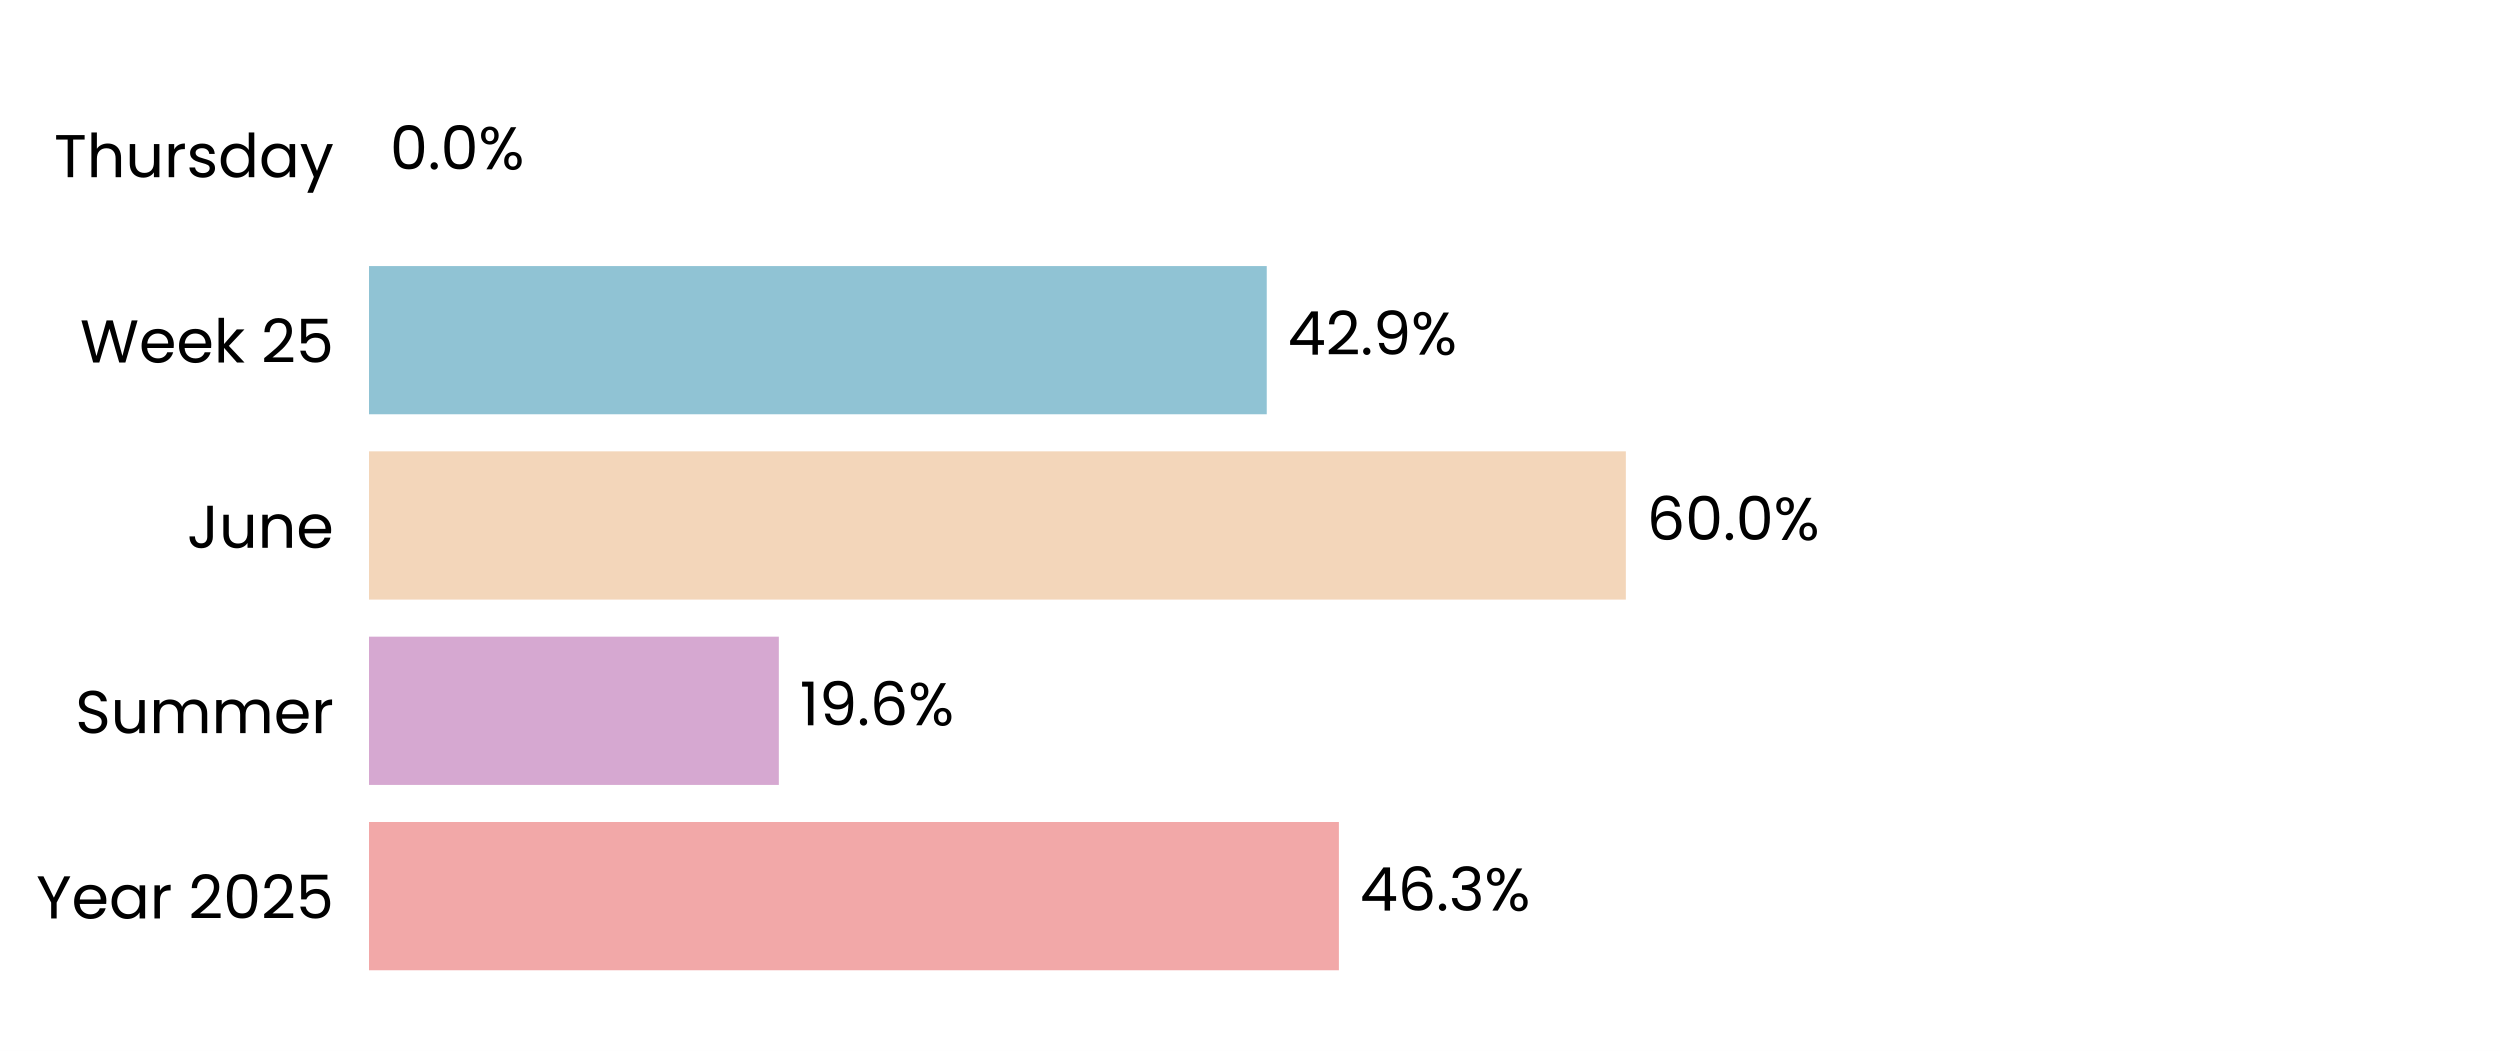
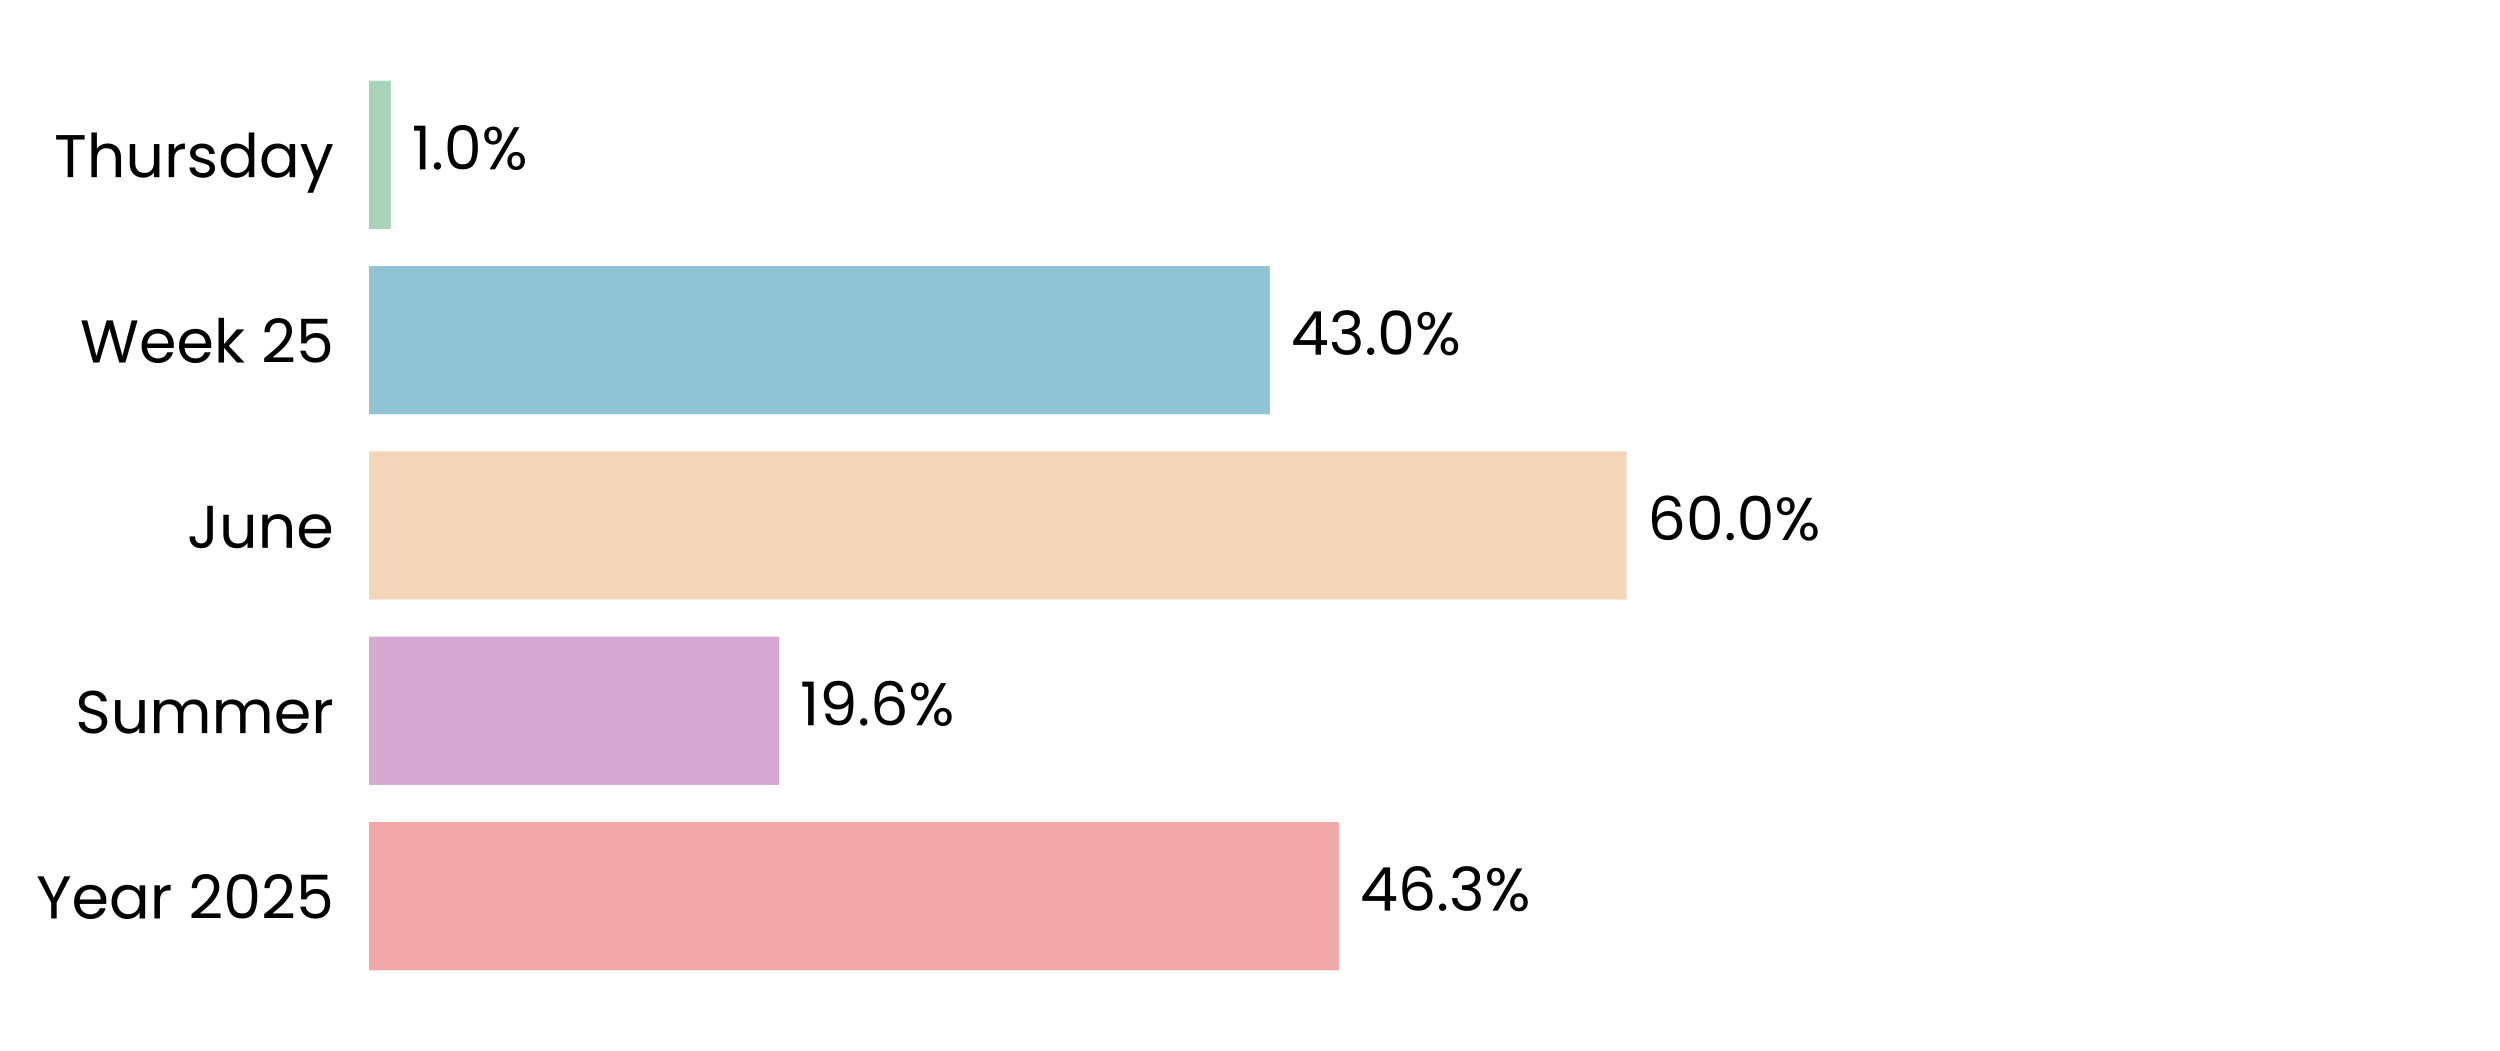
<svg xmlns="http://www.w3.org/2000/svg" xmlns:xlink="http://www.w3.org/1999/xlink" width="496.691pt" height="208.8pt" viewBox="0 0 496.691 208.8" version="1.1">
  <defs>
    <style type="text/css">*{stroke-linejoin: round; stroke-linecap: butt}</style>
  </defs>
  <g id="figure_1">
    <g id="patch_1">
      <path d="M 0 208.8  L 496.691 208.8  L 496.691 0  L 0 0  z " style="fill: #ffffff" />
    </g>
    <g id="axes_1">
      <g id="patch_2">
        <path d="M 73.311 201.6  L 489.491 201.6  L 489.491 7.2  L 73.311 7.2  z " style="fill: #ffffff" />
      </g>
      <g id="patch_3">
-         <path d="M 73.311 192.764  L 266.008 192.764  L 266.008 163.309  L 73.311 163.309  z " clip-path="url(#pdd61f15561)" style="fill: #f2a8a8" />
+         <path d="M 73.311 192.764  L 266.02 192.764  L 266.02 163.309  L 73.311 163.309  z " clip-path="url(#pe5a82be39e)" style="fill: #f2a8a8" />
      </g>
      <g id="patch_4">
-         <path d="M 73.311 155.945  L 154.738 155.945  L 154.738 126.491  L 73.311 126.491  z " clip-path="url(#pdd61f15561)" style="fill: #d6a8d1" />
+         <path d="M 73.311 155.945  L 154.785 155.945  L 154.785 126.491  L 73.311 126.491  z " clip-path="url(#pe5a82be39e)" style="fill: #d6a8d1" />
      </g>
      <g id="patch_5">
-         <path d="M 73.311 119.127  L 323.019 119.127  L 323.019 89.673  L 73.311 89.673  z " clip-path="url(#pdd61f15561)" style="fill: #f3d6ba" />
+         <path d="M 73.311 119.127  L 323.164 119.127  L 323.164 89.673  L 73.311 89.673  z " clip-path="url(#pe5a82be39e)" style="fill: #f3d6ba" />
      </g>
      <g id="patch_6">
-         <path d="M 73.311 82.309  L 251.674 82.309  L 251.674 52.855  L 73.311 52.855  z " clip-path="url(#pdd61f15561)" style="fill: #90c3d4" />
+         <path d="M 73.311 82.309  L 252.293 82.309  L 252.293 52.855  L 73.311 52.855  z " clip-path="url(#pe5a82be39e)" style="fill: #90c3d4" />
      </g>
      <g id="patch_7">
-         <path d="M 73.311 45.491  L 73.311 45.491  L 73.311 16.036  L 73.311 16.036  z " clip-path="url(#pdd61f15561)" style="fill: #a8d5ba" />
+         <path d="M 73.311 45.491  L 77.646 45.491  L 77.646 16.036  L 73.311 16.036  z " clip-path="url(#pe5a82be39e)" style="fill: #a8d5ba" />
      </g>
      <g id="matplotlib.axis_1">
        <g id="ytick_1">
          <g id="text_1">
            <g transform="translate(7.2 182.4764) scale(0.12 -0.12)">
              <defs>
                <path id="Poppins-Regular-59" d="M 3616 4461  L 2163 1683  L 2163 0  L 1581 0  L 1581 1683  L 122 4461  L 768 4461  L 1869 2202  L 2970 4461  L 3616 4461  z " transform="scale(0.015625)" />
                <path id="Poppins-Regular-65" d="M 3693 1888  Q 3693 1722 3674 1536  L 870 1536  Q 902 1018 1225 726  Q 1549 435 2010 435  Q 2387 435 2640 611  Q 2893 787 2995 1082  L 3622 1082  Q 3482 576 3059 259  Q 2637 -58 2010 -58  Q 1510 -58 1116 166  Q 723 390 499 803  Q 275 1216 275 1760  Q 275 2304 492 2713  Q 710 3123 1104 3344  Q 1498 3565 2010 3565  Q 2509 3565 2893 3347  Q 3277 3130 3485 2749  Q 3693 2368 3693 1888  z M 3091 2010  Q 3091 2342 2944 2582  Q 2797 2822 2544 2947  Q 2291 3072 1984 3072  Q 1542 3072 1232 2790  Q 922 2509 877 2010  L 3091 2010  z " transform="scale(0.015625)" />
                <path id="Poppins-Regular-61" d="M 275 1766  Q 275 2304 492 2710  Q 710 3117 1091 3341  Q 1472 3565 1939 3565  Q 2400 3565 2739 3366  Q 3078 3168 3245 2867  L 3245 3507  L 3834 3507  L 3834 0  L 3245 0  L 3245 653  Q 3072 346 2729 144  Q 2387 -58 1933 -58  Q 1466 -58 1088 172  Q 710 403 492 819  Q 275 1235 275 1766  z M 3245 1760  Q 3245 2157 3085 2451  Q 2925 2746 2653 2902  Q 2381 3059 2054 3059  Q 1728 3059 1459 2905  Q 1190 2752 1030 2457  Q 870 2163 870 1766  Q 870 1363 1030 1065  Q 1190 768 1459 611  Q 1728 454 2054 454  Q 2381 454 2653 611  Q 2925 768 3085 1065  Q 3245 1363 3245 1760  z " transform="scale(0.015625)" />
                <path id="Poppins-Regular-72" d="M 1075 2938  Q 1229 3238 1513 3404  Q 1798 3571 2208 3571  L 2208 2970  L 2054 2970  Q 1075 2970 1075 1907  L 1075 0  L 493 0  L 493 3507  L 1075 3507  L 1075 2938  z " transform="scale(0.015625)" />
                <path id="Poppins-Regular-20" transform="scale(0.015625)" />
                <path id="Poppins-Regular-32" d="M 326 467  Q 1139 1120 1600 1539  Q 2061 1958 2377 2416  Q 2694 2874 2694 3315  Q 2694 3731 2492 3971  Q 2291 4211 1843 4211  Q 1408 4211 1168 3939  Q 928 3667 909 3213  L 346 3213  Q 371 3930 780 4320  Q 1190 4710 1837 4710  Q 2496 4710 2883 4345  Q 3270 3981 3270 3341  Q 3270 2810 2953 2307  Q 2637 1805 2233 1424  Q 1830 1043 1203 538  L 3405 538  L 3405 51  L 326 51  L 326 467  z " transform="scale(0.015625)" />
                <path id="Poppins-Regular-30" d="M 397 2362  Q 397 3462 755 4080  Q 1114 4698 2010 4698  Q 2899 4698 3257 4080  Q 3616 3462 3616 2362  Q 3616 1242 3257 621  Q 2899 0 2010 0  Q 1114 0 755 621  Q 397 1242 397 2362  z M 3040 2362  Q 3040 2918 2966 3305  Q 2893 3693 2665 3929  Q 2438 4166 2010 4166  Q 1574 4166 1347 3929  Q 1120 3693 1046 3305  Q 973 2918 973 2362  Q 973 1786 1046 1395  Q 1120 1005 1347 768  Q 1574 531 2010 531  Q 2438 531 2665 768  Q 2893 1005 2966 1395  Q 3040 1786 3040 2362  z " transform="scale(0.015625)" />
                <path id="Poppins-Regular-35" d="M 3347 4122  L 1101 4122  L 1101 2662  Q 1248 2867 1536 2998  Q 1824 3130 2157 3130  Q 2688 3130 3021 2909  Q 3354 2688 3498 2339  Q 3642 1990 3642 1600  Q 3642 1139 3469 774  Q 3296 410 2941 198  Q 2586 -13 2061 -13  Q 1389 -13 973 332  Q 557 678 467 1254  L 1037 1254  Q 1120 890 1389 685  Q 1658 480 2067 480  Q 2573 480 2829 784  Q 3085 1088 3085 1587  Q 3085 2086 2829 2358  Q 2573 2630 2074 2630  Q 1734 2630 1481 2467  Q 1229 2304 1114 2022  L 563 2022  L 563 4634  L 3347 4634  L 3347 4122  z " transform="scale(0.015625)" />
              </defs>
              <use xlink:href="#Poppins-Regular-59" />
              <use xlink:href="#Poppins-Regular-65" transform="translate(58.39999 0)" />
              <use xlink:href="#Poppins-Regular-61" transform="translate(120.4 0)" />
              <use xlink:href="#Poppins-Regular-72" transform="translate(188 0)" />
              <use xlink:href="#Poppins-Regular-20" transform="translate(225.3 0)" />
              <use xlink:href="#Poppins-Regular-32" transform="translate(252 0)" />
              <use xlink:href="#Poppins-Regular-30" transform="translate(309.4999 0)" />
              <use xlink:href="#Poppins-Regular-32" transform="translate(372.2999 0)" />
              <use xlink:href="#Poppins-Regular-35" transform="translate(429.7999 0)" />
            </g>
          </g>
        </g>
        <g id="ytick_2">
          <g id="text_2">
            <g transform="translate(14.95125 145.6582) scale(0.12 -0.12)">
              <defs>
                <path id="Poppins-Regular-53" d="M 1907 -45  Q 1466 -45 1117 112  Q 768 269 569 547  Q 371 826 365 1190  L 986 1190  Q 1018 877 1245 662  Q 1472 448 1907 448  Q 2323 448 2563 656  Q 2803 864 2803 1190  Q 2803 1446 2662 1606  Q 2522 1766 2310 1849  Q 2099 1933 1741 2029  Q 1299 2144 1033 2259  Q 768 2374 579 2620  Q 390 2867 390 3283  Q 390 3648 576 3929  Q 762 4211 1098 4364  Q 1434 4518 1869 4518  Q 2496 4518 2896 4204  Q 3296 3891 3347 3373  L 2707 3373  Q 2675 3629 2438 3824  Q 2202 4019 1811 4019  Q 1446 4019 1216 3830  Q 986 3642 986 3302  Q 986 3059 1123 2905  Q 1261 2752 1462 2672  Q 1664 2592 2029 2490  Q 2470 2368 2739 2249  Q 3008 2131 3200 1884  Q 3392 1638 3392 1216  Q 3392 890 3219 602  Q 3046 314 2707 134  Q 2368 -45 1907 -45  z " transform="scale(0.015625)" />
                <path id="Poppins-Regular-75" d="M 3603 3507  L 3603 0  L 3021 0  L 3021 518  Q 2854 250 2556 99  Q 2259 -51 1901 -51  Q 1491 -51 1164 118  Q 838 288 649 627  Q 461 966 461 1453  L 461 3507  L 1037 3507  L 1037 1530  Q 1037 1011 1299 732  Q 1562 454 2016 454  Q 2483 454 2752 742  Q 3021 1030 3021 1581  L 3021 3507  L 3603 3507  z " transform="scale(0.015625)" />
                <path id="Poppins-Regular-6d" d="M 4710 3571  Q 5120 3571 5440 3401  Q 5760 3232 5945 2893  Q 6131 2554 6131 2067  L 6131 0  L 5555 0  L 5555 1984  Q 5555 2509 5296 2787  Q 5037 3066 4595 3066  Q 4141 3066 3872 2774  Q 3603 2483 3603 1933  L 3603 0  L 3027 0  L 3027 1984  Q 3027 2509 2768 2787  Q 2509 3066 2067 3066  Q 1613 3066 1344 2774  Q 1075 2483 1075 1933  L 1075 0  L 493 0  L 493 3507  L 1075 3507  L 1075 3002  Q 1248 3277 1539 3424  Q 1830 3571 2182 3571  Q 2624 3571 2963 3372  Q 3302 3174 3469 2790  Q 3616 3162 3955 3366  Q 4294 3571 4710 3571  z " transform="scale(0.015625)" />
              </defs>
              <use xlink:href="#Poppins-Regular-53" />
              <use xlink:href="#Poppins-Regular-75" transform="translate(58.7 0)" />
              <use xlink:href="#Poppins-Regular-6d" transform="translate(122.7 0)" />
              <use xlink:href="#Poppins-Regular-6d" transform="translate(225.7 0)" />
              <use xlink:href="#Poppins-Regular-65" transform="translate(328.7 0)" />
              <use xlink:href="#Poppins-Regular-72" transform="translate(390.6999 0)" />
            </g>
          </g>
        </g>
        <g id="ytick_3">
          <g id="text_3">
            <g transform="translate(37.15125 108.84) scale(0.12 -0.12)">
              <defs>
                <path id="Poppins-Regular-4a" d="M 2739 4461  L 2739 1165  Q 2739 614 2400 284  Q 2061 -45 1504 -45  Q 941 -45 601 291  Q 262 627 262 1210  L 845 1210  Q 851 883 1014 678  Q 1178 474 1504 474  Q 1830 474 1990 669  Q 2150 864 2150 1165  L 2150 4461  L 2739 4461  z " transform="scale(0.015625)" />
                <path id="Poppins-Regular-6e" d="M 2202 3571  Q 2842 3571 3238 3184  Q 3635 2797 3635 2067  L 3635 0  L 3059 0  L 3059 1984  Q 3059 2509 2796 2787  Q 2534 3066 2080 3066  Q 1619 3066 1347 2778  Q 1075 2490 1075 1939  L 1075 0  L 493 0  L 493 3507  L 1075 3507  L 1075 3008  Q 1248 3277 1545 3424  Q 1843 3571 2202 3571  z " transform="scale(0.015625)" />
              </defs>
              <use xlink:href="#Poppins-Regular-4a" />
              <use xlink:href="#Poppins-Regular-75" transform="translate(52.99999 0)" />
              <use xlink:href="#Poppins-Regular-6e" transform="translate(117 0)" />
              <use xlink:href="#Poppins-Regular-65" transform="translate(181 0)" />
            </g>
          </g>
        </g>
        <g id="ytick_4">
          <g id="text_4">
            <g transform="translate(15.9 72.02182) scale(0.12 -0.12)">
              <defs>
                <path id="Poppins-Regular-57" d="M 6099 4461  L 4806 0  L 4154 0  L 3117 3590  L 2042 0  L 1395 -6  L 147 4461  L 768 4461  L 1741 678  L 2816 4461  L 3469 4461  L 4493 691  L 5472 4461  L 6099 4461  z " transform="scale(0.015625)" />
                <path id="Poppins-Regular-6b" d="M 2451 0  L 1075 1549  L 1075 0  L 493 0  L 493 4736  L 1075 4736  L 1075 1952  L 2426 3507  L 3238 3507  L 1587 1760  L 3245 0  L 2451 0  z " transform="scale(0.015625)" />
              </defs>
              <use xlink:href="#Poppins-Regular-57" />
              <use xlink:href="#Poppins-Regular-65" transform="translate(97.59999 0)" />
              <use xlink:href="#Poppins-Regular-65" transform="translate(159.6 0)" />
              <use xlink:href="#Poppins-Regular-6b" transform="translate(221.6 0)" />
              <use xlink:href="#Poppins-Regular-20" transform="translate(273.0999 0)" />
              <use xlink:href="#Poppins-Regular-32" transform="translate(299.7999 0)" />
              <use xlink:href="#Poppins-Regular-35" transform="translate(357.2999 0)" />
            </g>
          </g>
        </g>
        <g id="ytick_5">
          <g id="text_5">
            <g transform="translate(10.74188 35.20364) scale(0.12 -0.12)">
              <defs>
                <path id="Poppins-Regular-54" d="M 3238 4461  L 3238 3987  L 2022 3987  L 2022 0  L 1440 0  L 1440 3987  L 218 3987  L 218 4461  L 3238 4461  z " transform="scale(0.015625)" />
                <path id="Poppins-Regular-68" d="M 2234 3571  Q 2630 3571 2950 3401  Q 3270 3232 3452 2893  Q 3635 2554 3635 2067  L 3635 0  L 3059 0  L 3059 1984  Q 3059 2509 2796 2787  Q 2534 3066 2080 3066  Q 1619 3066 1347 2778  Q 1075 2490 1075 1939  L 1075 0  L 493 0  L 493 4736  L 1075 4736  L 1075 3008  Q 1248 3277 1552 3424  Q 1856 3571 2234 3571  z " transform="scale(0.015625)" />
                <path id="Poppins-Regular-73" d="M 1734 -58  Q 1331 -58 1011 80  Q 691 218 505 464  Q 320 710 301 1030  L 902 1030  Q 928 768 1149 601  Q 1370 435 1728 435  Q 2061 435 2253 582  Q 2445 730 2445 954  Q 2445 1184 2240 1296  Q 2035 1408 1606 1517  Q 1216 1619 969 1724  Q 723 1830 547 2038  Q 371 2246 371 2586  Q 371 2854 531 3078  Q 691 3302 985 3433  Q 1280 3565 1658 3565  Q 2240 3565 2598 3270  Q 2957 2976 2982 2464  L 2400 2464  Q 2381 2739 2179 2905  Q 1978 3072 1638 3072  Q 1325 3072 1139 2937  Q 954 2803 954 2586  Q 954 2413 1066 2301  Q 1178 2189 1347 2121  Q 1517 2054 1818 1971  Q 2195 1869 2432 1769  Q 2669 1670 2838 1472  Q 3008 1274 3014 954  Q 3014 666 2854 435  Q 2694 205 2403 73  Q 2112 -58 1734 -58  z " transform="scale(0.015625)" />
                <path id="Poppins-Regular-64" d="M 275 1766  Q 275 2304 492 2710  Q 710 3117 1091 3341  Q 1472 3565 1946 3565  Q 2355 3565 2707 3376  Q 3059 3187 3245 2880  L 3245 4736  L 3834 4736  L 3834 0  L 3245 0  L 3245 659  Q 3072 346 2733 144  Q 2394 -58 1939 -58  Q 1472 -58 1091 172  Q 710 403 492 819  Q 275 1235 275 1766  z M 3245 1760  Q 3245 2157 3085 2451  Q 2925 2746 2653 2902  Q 2381 3059 2054 3059  Q 1728 3059 1459 2905  Q 1190 2752 1030 2457  Q 870 2163 870 1766  Q 870 1363 1030 1065  Q 1190 768 1459 611  Q 1728 454 2054 454  Q 2381 454 2653 611  Q 2925 768 3085 1065  Q 3245 1363 3245 1760  z " transform="scale(0.015625)" />
                <path id="Poppins-Regular-79" d="M 3514 3507  L 1402 -1651  L 800 -1651  L 1491 38  L 77 3507  L 723 3507  L 1824 666  L 2912 3507  L 3514 3507  z " transform="scale(0.015625)" />
              </defs>
              <use xlink:href="#Poppins-Regular-54" />
              <use xlink:href="#Poppins-Regular-68" transform="translate(54.09999 0)" />
              <use xlink:href="#Poppins-Regular-75" transform="translate(118.1 0)" />
              <use xlink:href="#Poppins-Regular-72" transform="translate(182.1 0)" />
              <use xlink:href="#Poppins-Regular-73" transform="translate(219.3999 0)" />
              <use xlink:href="#Poppins-Regular-64" transform="translate(271.5999 0)" />
              <use xlink:href="#Poppins-Regular-61" transform="translate(339.1999 0)" />
              <use xlink:href="#Poppins-Regular-79" transform="translate(406.7999 0)" />
            </g>
          </g>
        </g>
      </g>
      <g id="text_6">
-         <g transform="translate(270.1701 180.9164) scale(0.12 -0.12)">
+         <g transform="translate(270.182 180.9164) scale(0.12 -0.12)">
          <defs>
            <path id="Poppins-Regular-34" d="M 256 1030  L 256 1472  L 2502 4582  L 3200 4582  L 3200 1536  L 3840 1536  L 3840 1030  L 3200 1030  L 3200 0  L 2624 0  L 2624 1030  L 256 1030  z M 2650 3974  L 928 1536  L 2650 1536  L 2650 3974  z " transform="scale(0.015625)" />
            <path id="Poppins-Regular-36" d="M 2976 3526  Q 2835 4237 2099 4237  Q 1530 4237 1248 3798  Q 966 3360 973 2355  Q 1120 2688 1462 2877  Q 1805 3066 2227 3066  Q 2886 3066 3280 2656  Q 3674 2246 3674 1523  Q 3674 1088 3504 742  Q 3334 397 2992 192  Q 2650 -13 2163 -13  Q 1504 -13 1133 281  Q 762 576 614 1094  Q 467 1613 467 2374  Q 467 4723 2106 4723  Q 2733 4723 3091 4384  Q 3450 4045 3514 3526  L 2976 3526  z M 2106 2573  Q 1830 2573 1587 2461  Q 1344 2349 1193 2121  Q 1043 1894 1043 1568  Q 1043 1082 1324 778  Q 1606 474 2131 474  Q 2579 474 2844 752  Q 3110 1030 3110 1504  Q 3110 2003 2854 2288  Q 2598 2573 2106 2573  z " transform="scale(0.015625)" />
            <path id="Poppins-Regular-2e" d="M 678 -38  Q 512 -38 397 77  Q 282 192 282 358  Q 282 525 397 640  Q 512 755 678 755  Q 838 755 950 640  Q 1062 525 1062 358  Q 1062 192 950 77  Q 838 -38 678 -38  z " transform="scale(0.015625)" />
            <path id="Poppins-Regular-33" d="M 384 3462  Q 429 4051 838 4384  Q 1248 4717 1901 4717  Q 2336 4717 2653 4560  Q 2970 4403 3133 4134  Q 3296 3866 3296 3526  Q 3296 3130 3069 2842  Q 2842 2554 2477 2470  L 2477 2438  Q 2893 2336 3136 2035  Q 3379 1734 3379 1248  Q 3379 883 3212 592  Q 3046 301 2713 134  Q 2381 -32 1914 -32  Q 1235 -32 800 323  Q 365 678 314 1331  L 877 1331  Q 922 947 1190 704  Q 1459 461 1907 461  Q 2355 461 2588 694  Q 2822 928 2822 1299  Q 2822 1779 2502 1990  Q 2182 2202 1536 2202  L 1389 2202  L 1389 2688  L 1542 2688  Q 2131 2694 2432 2883  Q 2733 3072 2733 3469  Q 2733 3808 2512 4013  Q 2291 4218 1882 4218  Q 1485 4218 1241 4013  Q 998 3808 954 3462  L 384 3462  z " transform="scale(0.015625)" />
            <path id="Poppins-Regular-25" d="M 269 3584  Q 269 4019 531 4278  Q 794 4538 1203 4538  Q 1613 4538 1875 4278  Q 2138 4019 2138 3584  Q 2138 3142 1875 2883  Q 1613 2624 1203 2624  Q 794 2624 531 2883  Q 269 3142 269 3584  z M 4006 4467  L 1414 0  L 838 0  L 3430 4467  L 4006 4467  z M 1203 4179  Q 986 4179 861 4028  Q 736 3878 736 3584  Q 736 3290 861 3136  Q 986 2982 1203 2982  Q 1421 2982 1549 3139  Q 1677 3296 1677 3584  Q 1677 3878 1549 4028  Q 1421 4179 1203 4179  z M 2720 883  Q 2720 1325 2982 1584  Q 3245 1843 3654 1843  Q 4064 1843 4323 1584  Q 4582 1325 4582 883  Q 4582 448 4323 185  Q 4064 -77 3654 -77  Q 3245 -77 2982 182  Q 2720 442 2720 883  z M 3648 1478  Q 3430 1478 3302 1328  Q 3174 1178 3174 883  Q 3174 595 3302 444  Q 3430 294 3648 294  Q 3866 294 3994 444  Q 4122 595 4122 883  Q 4122 1178 3994 1328  Q 3866 1478 3648 1478  z " transform="scale(0.015625)" />
          </defs>
          <use xlink:href="#Poppins-Regular-34" />
          <use xlink:href="#Poppins-Regular-36" transform="translate(62.89999 0)" />
          <use xlink:href="#Poppins-Regular-2e" transform="translate(126.4 0)" />
          <use xlink:href="#Poppins-Regular-33" transform="translate(147.4 0)" />
          <use xlink:href="#Poppins-Regular-25" transform="translate(206.3 0)" />
        </g>
      </g>
      <g id="text_7">
-         <g transform="translate(158.8996 144.0982) scale(0.12 -0.12)">
+         <g transform="translate(158.9467 144.0982) scale(0.12 -0.12)">
          <defs>
            <path id="Poppins-Regular-31" d="M 243 4096  L 243 4627  L 1446 4627  L 1446 0  L 858 0  L 858 4096  L 243 4096  z " transform="scale(0.015625)" />
            <path id="Poppins-Regular-39" d="M 1146 1242  Q 1210 877 1443 678  Q 1677 480 2074 480  Q 2605 480 2857 896  Q 3110 1312 3098 2298  Q 2963 2010 2649 1846  Q 2336 1683 1952 1683  Q 1523 1683 1187 1859  Q 851 2035 659 2374  Q 467 2714 467 3194  Q 467 3878 864 4297  Q 1261 4717 1990 4717  Q 2886 4717 3248 4134  Q 3610 3552 3610 2400  Q 3610 1594 3466 1069  Q 3322 544 2979 269  Q 2637 -6 2042 -6  Q 1389 -6 1024 346  Q 659 698 608 1242  L 1146 1242  z M 2048 2176  Q 2477 2176 2752 2441  Q 3027 2707 3027 3162  Q 3027 3642 2758 3936  Q 2490 4230 2003 4230  Q 1555 4230 1289 3948  Q 1024 3667 1024 3206  Q 1024 2739 1286 2457  Q 1549 2176 2048 2176  z " transform="scale(0.015625)" />
          </defs>
          <use xlink:href="#Poppins-Regular-31" />
          <use xlink:href="#Poppins-Regular-39" transform="translate(31.99998 0)" />
          <use xlink:href="#Poppins-Regular-2e" transform="translate(94.99997 0)" />
          <use xlink:href="#Poppins-Regular-36" transform="translate(116 0)" />
          <use xlink:href="#Poppins-Regular-25" transform="translate(179.4999 0)" />
        </g>
      </g>
      <g id="text_8">
-         <g transform="translate(327.1811 107.28) scale(0.12 -0.12)">
+         <g transform="translate(327.3256 107.28) scale(0.12 -0.12)">
          <use xlink:href="#Poppins-Regular-36" />
          <use xlink:href="#Poppins-Regular-30" transform="translate(63.49999 0)" />
          <use xlink:href="#Poppins-Regular-2e" transform="translate(126.3 0)" />
          <use xlink:href="#Poppins-Regular-30" transform="translate(147.3 0)" />
          <use xlink:href="#Poppins-Regular-25" transform="translate(210.0999 0)" />
        </g>
      </g>
      <g id="text_9">
-         <g transform="translate(255.8359 70.46182) scale(0.12 -0.12)">
+         <g transform="translate(256.4552 70.46182) scale(0.12 -0.12)">
          <use xlink:href="#Poppins-Regular-34" />
-           <use xlink:href="#Poppins-Regular-32" transform="translate(62.89999 0)" />
-           <use xlink:href="#Poppins-Regular-2e" transform="translate(120.4 0)" />
-           <use xlink:href="#Poppins-Regular-39" transform="translate(141.4 0)" />
-           <use xlink:href="#Poppins-Regular-25" transform="translate(204.3999 0)" />
+           <use xlink:href="#Poppins-Regular-33" transform="translate(62.89999 0)" />
+           <use xlink:href="#Poppins-Regular-2e" transform="translate(121.8 0)" />
+           <use xlink:href="#Poppins-Regular-30" transform="translate(142.8 0)" />
+           <use xlink:href="#Poppins-Regular-25" transform="translate(205.6 0)" />
        </g>
      </g>
      <g id="text_10">
-         <g transform="translate(77.47305 33.64364) scale(0.12 -0.12)">
-           <use xlink:href="#Poppins-Regular-30" />
-           <use xlink:href="#Poppins-Regular-2e" transform="translate(62.79999 0)" />
-           <use xlink:href="#Poppins-Regular-30" transform="translate(83.79997 0)" />
-           <use xlink:href="#Poppins-Regular-25" transform="translate(146.6 0)" />
+         <g transform="translate(81.80826 33.64364) scale(0.12 -0.12)">
+           <use xlink:href="#Poppins-Regular-31" />
+           <use xlink:href="#Poppins-Regular-2e" transform="translate(31.99998 0)" />
+           <use xlink:href="#Poppins-Regular-30" transform="translate(52.99997 0)" />
+           <use xlink:href="#Poppins-Regular-25" transform="translate(115.8 0)" />
        </g>
      </g>
    </g>
  </g>
  <defs>
-     <clipPath id="pdd61f15561">
+     <clipPath id="pe5a82be39e">
      <rect x="73.311" y="7.2" width="416.18" height="194.4" />
    </clipPath>
  </defs>
</svg>
